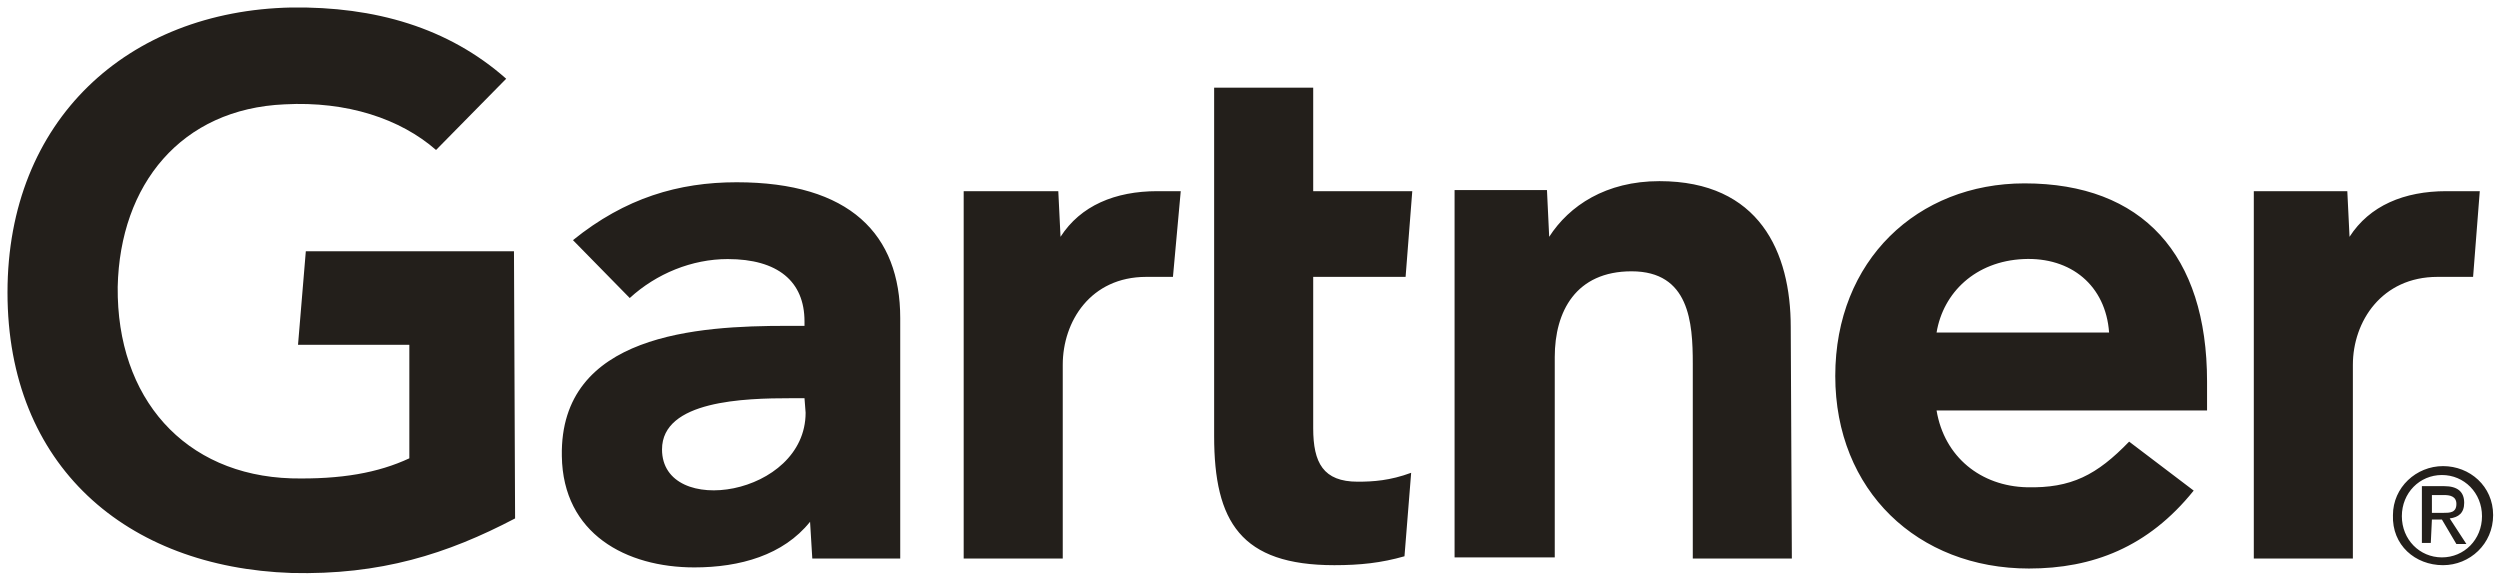
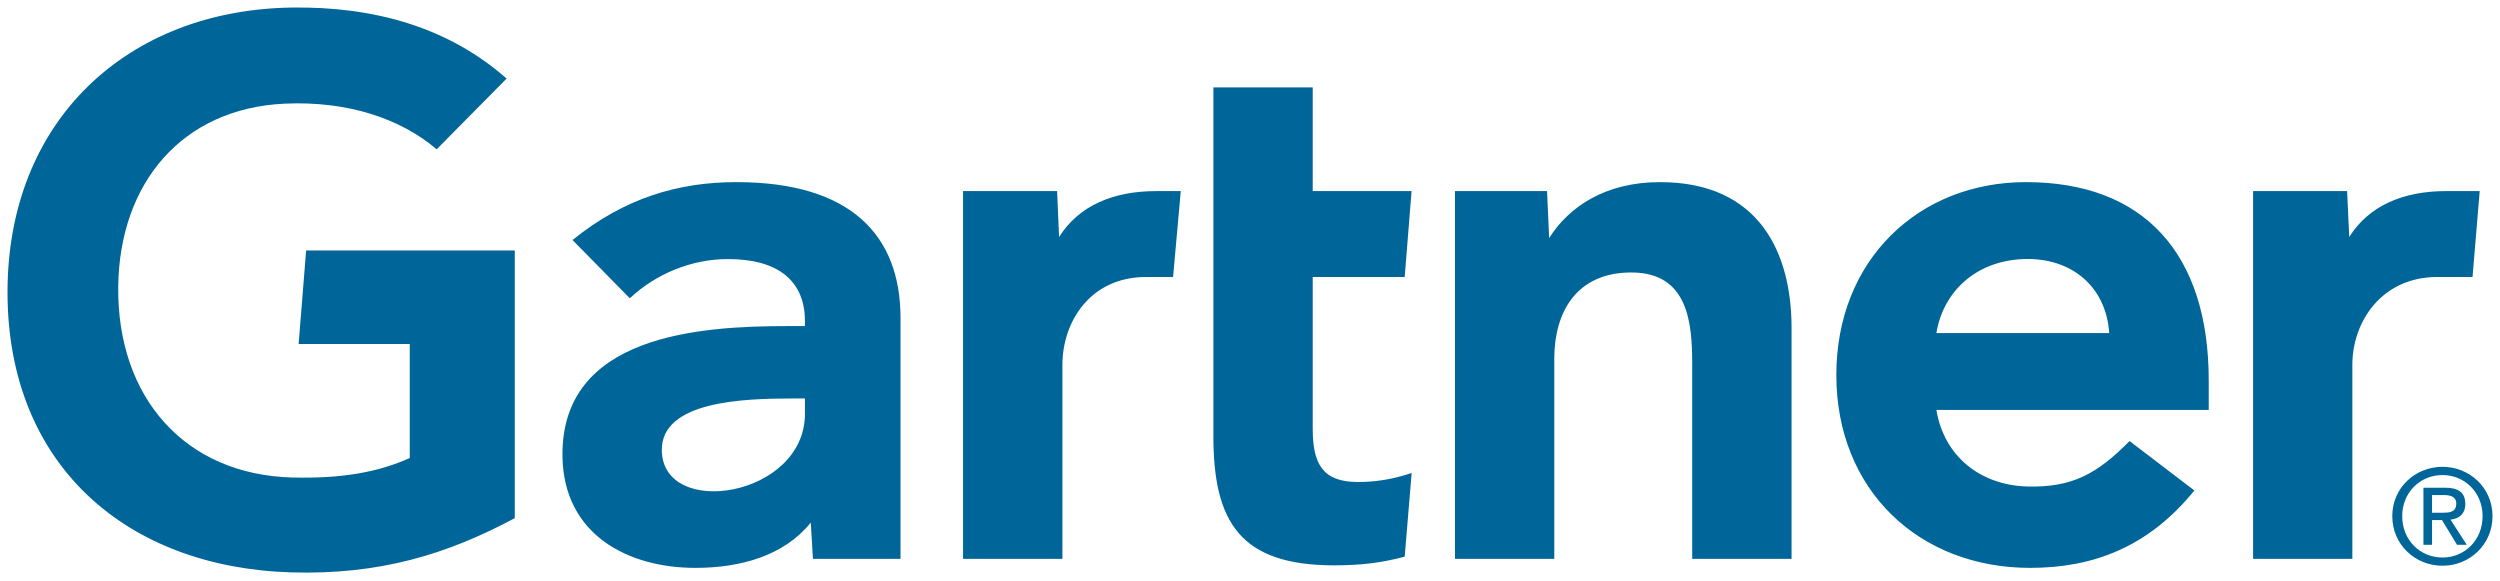
- <svg xmlns="http://www.w3.org/2000/svg" version="1.1" id="svg3336" x="0px" y="0px" viewBox="0 0 500 116" style="enable-background:new 0 0 500 116;" xml:space="preserve">
-   <style type="text/css">
- 	.st0{fill:#231F1B;}
- </style>
-   <g id="g3343" transform="matrix(2.226272,0,0,-2.226272,-893.4621,1083.468)">
-     <path id="path3345" class="st0" d="M624.1,469.5l-0.6-7.7h-3.2c-5,0-7.6-4-7.6-7.9v-17.4h-8.9v33h8.4l0.2-4.1   c1.8,2.8,4.9,4.1,8.7,4.1H624.1z M562.3,436.5h-8.9V454c0,3.7-0.3,8.3-5.5,8.3c-5,0-6.9-3.6-6.9-7.7v-18h-9v33h8.3l0.2-4.2   c1.8,2.8,5.1,5,9.9,5c9,0,11.8-6.4,11.8-13.1L562.3,436.5L562.3,436.5z M528.1,444.2l-0.6-7.5c-2.1-0.6-4-0.8-6.3-0.8   c-8.4,0-10.8,3.9-10.8,11.6v31.3h8.9v-9.3h8.9l-0.6-7.7h-8.3v-13.6c0-3.1,0.9-4.8,4-4.8C524.7,443.4,526.2,443.5,528.1,444.2    M507.4,469.5l-0.7-7.7h-2.4c-5,0-7.5-4-7.5-7.9v-17.4h-8.9v33h8.5l0.2-4.1c1.8,2.8,4.9,4.1,8.7,4.1H507.4L507.4,469.5z    M447.6,440.1c-6.1-3.2-12.1-5.1-20.1-4.9c-14.8,0.5-25.5,9.6-25.5,25.2c0,15.5,10.8,25.3,25.5,25.6c7.5,0.1,14.1-1.8,19.3-6.4   l-6.3-6.4c-3.2,2.8-8,4.4-13.6,4.1c-9.3-0.4-14.8-7.2-15-16.4c-0.1-10,6-16.9,15.6-17.2c4.5-0.1,7.8,0.5,10.6,1.8v10.2h-10l0.7,8.4   h18.7L447.6,440.1L447.6,440.1z M599.8,449.8h-24.5c0.7-4.2,4-6.8,8.1-6.9c4-0.1,6.3,1.1,9.2,4.1l5.8-4.4c-4.1-5.1-9.1-7-14.8-7   c-10,0-17.4,7-17.4,17.3c0,10.4,7.4,17.3,17,17.3c10.6,0,16.4-6.4,16.4-17.8v-2.6H599.8z M590.8,456.8c-0.3,4.2-3.4,6.8-7.7,6.6   c-4.3-0.2-7.2-3-7.8-6.6H590.8z M482.2,458.1v-21.6h-7.9l-0.2,3.3c-2.4-3-6.3-4.1-10.4-4.1c-6.1,0-11.8,3-11.9,10   c-0.2,11,12.3,11.7,20.2,11.7h1.6v0.4c0,3.6-2.4,5.6-6.9,5.6c-3.2,0-6.4-1.3-8.8-3.5l-5.1,5.2c4.7,3.8,9.5,5.2,14.7,5.2   C477.7,470.3,482.2,465.6,482.2,458.1 M473.6,450.9h-1.2c-4.2,0-11.6-0.2-11.6-4.6c0-6.2,12.9-4.2,12.9,3.3L473.6,450.9   L473.6,450.9z M617.1,440.3c0,2.1,1.6,3.7,3.6,3.7s3.6-1.6,3.6-3.7s-1.6-3.7-3.6-3.7C618.7,436.6,617.1,438.2,617.1,440.3    M620.8,435.9c2.4,0,4.5,1.9,4.5,4.5s-2.1,4.4-4.5,4.4s-4.5-1.9-4.5-4.4C616.2,437.7,618.3,435.9,620.8,435.9 M619.8,440h0.9   l1.3-2.2h0.9l-1.5,2.3c0.8,0.1,1.3,0.5,1.3,1.4c0,1-0.6,1.5-1.8,1.5h-2v-5.1h0.8L619.8,440L619.8,440z M619.8,440.6v1.6h1.1   c0.5,0,1.1-0.1,1.1-0.8c0-0.8-0.6-0.8-1.2-0.8L619.8,440.6L619.8,440.6z" />
+ <svg xmlns="http://www.w3.org/2000/svg" version="1.1" id="svg3336" width="500" height="116.022" viewBox="0 0 500 116.022">
+   <defs id="defs3338">
+     <clipPath id="a">
+       <path id="path3341" d="M 0,0 792,0 792,594 0,594 0,0 Z" />
+     </clipPath>
+   </defs>
+   <g id="g3343" transform="matrix(2.226272,0,0,-2.226272,-893.4621,1083.468)" clip-path="url(#a)">
+     <path style="fill:#006699" id="path3345" d="m 624.093,469.507 -0.643,-7.716 -3.151,0 c -5.031,0 -7.646,-4.033 -7.646,-7.898 l 0,-17.427 -8.917,0 0,33.041 8.446,0 0.192,-4.124 c 1.772,2.828 4.873,4.124 8.697,4.124 l 3.022,0 z m -61.82,-33.041 -8.925,0 0,17.467 c 0,3.658 -0.316,8.262 -5.461,8.262 -4.955,0 -6.929,-3.576 -6.929,-7.74 l 0,-17.989 -8.922,0 0,33.041 8.272,0 0.189,-4.224 c 1.773,2.828 5.075,5.03 9.946,5.03 8.992,0 11.83,-6.42 11.83,-13.101 l 0,-20.746 z m -34.129,7.718 -0.624,-7.518 c -2.14,-0.574 -4.04,-0.78 -6.339,-0.78 -8.409,0 -10.848,3.856 -10.848,11.606 l 0,31.332 8.924,0 0,-9.318 8.88,0 -0.617,-7.715 -8.263,0 0,-13.628 c 0,-3.11 0.853,-4.79 4.043,-4.79 1.387,0 2.93,0.167 4.844,0.811 m -20.741,25.322 -0.691,-7.716 -2.425,0 c -5.021,0 -7.518,-4.028 -7.518,-7.898 l 0,-17.427 -8.925,0 0,33.041 8.45,0 0.176,-4.124 c 1.782,2.828 4.883,4.124 8.712,4.124 l 2.221,0 z m -59.831,-29.38 c -6.053,-3.238 -12.099,-5.106 -20.085,-4.874 -14.805,0.452 -25.486,9.645 -25.486,25.173 0,15.46 10.784,25.338 25.493,25.57 7.456,0.114 14.128,-1.778 19.343,-6.38 l -6.282,-6.355 c -3.227,2.751 -7.975,4.359 -13.649,4.102 -9.257,-0.431 -14.835,-7.158 -14.958,-16.407 -0.121,-10.021 6.024,-16.927 15.63,-17.179 4.52,-0.113 7.758,0.494 10.56,1.752 l 0,10.243 -9.984,0 0.674,8.401 18.744,0 0,-24.046 z m 152.179,9.72 -24.467,0 c 0.697,-4.222 4.016,-6.762 8.149,-6.877 4.018,-0.109 6.266,1.105 9.205,4.081 l 5.823,-4.44 c -4.138,-5.097 -9.104,-6.952 -14.761,-6.952 -9.95,0 -17.404,6.957 -17.404,17.329 0,10.361 7.417,17.326 17.032,17.326 10.597,0 16.423,-6.42 16.423,-17.816 l 0,-2.651 z m -8.94,6.908 c -0.274,4.174 -3.401,6.813 -7.708,6.645 -4.335,-0.164 -7.221,-2.987 -7.819,-6.645 l 15.527,0 z m -108.585,1.348 0,-21.636 -7.868,0 -0.195,3.258 c -2.414,-2.99 -6.333,-4.066 -10.368,-4.066 -6.076,0 -11.817,2.996 -11.937,9.974 -0.181,10.968 12.344,11.747 20.21,11.747 l 1.572,0 0,0.434 c 0,3.627 -2.4,5.586 -6.919,5.586 -3.244,0 -6.446,-1.301 -8.814,-3.521 l -5.149,5.231 c 4.675,3.79 9.539,5.204 14.721,5.204 10.235,0 14.747,-4.73 14.747,-12.211 m -8.586,-7.227 -1.241,0 c -4.225,-0.009 -11.646,-0.217 -11.618,-4.635 0.04,-6.224 12.859,-4.246 12.859,3.26 l 0,1.375 z m 143.492,-10.566 c 0,2.103 1.587,3.688 3.622,3.688 2.01,0 3.6,-1.585 3.6,-3.688 0,-2.14 -1.59,-3.72 -3.6,-3.72 -2.035,0 -3.622,1.58 -3.622,3.72 m 3.622,-4.459 c 2.423,0 4.49,1.882 4.49,4.459 0,2.551 -2.067,4.429 -4.49,4.429 -2.445,0 -4.514,-1.878 -4.514,-4.429 0,-2.577 2.069,-4.459 4.514,-4.459 m -0.941,4.103 0.895,0 1.349,-2.221 0.872,0 -1.457,2.257 c 0.753,0.092 1.328,0.496 1.328,1.413 0,1.01 -0.599,1.458 -1.811,1.458 l -1.95,0 0,-5.128 0.774,0 0,2.221 z m 0,0.661 0,1.585 1.057,0 c 0.542,0 1.118,-0.117 1.118,-0.752 0,-0.787 -0.588,-0.833 -1.244,-0.833 l -0.931,0 z" />
  </g>
</svg>
